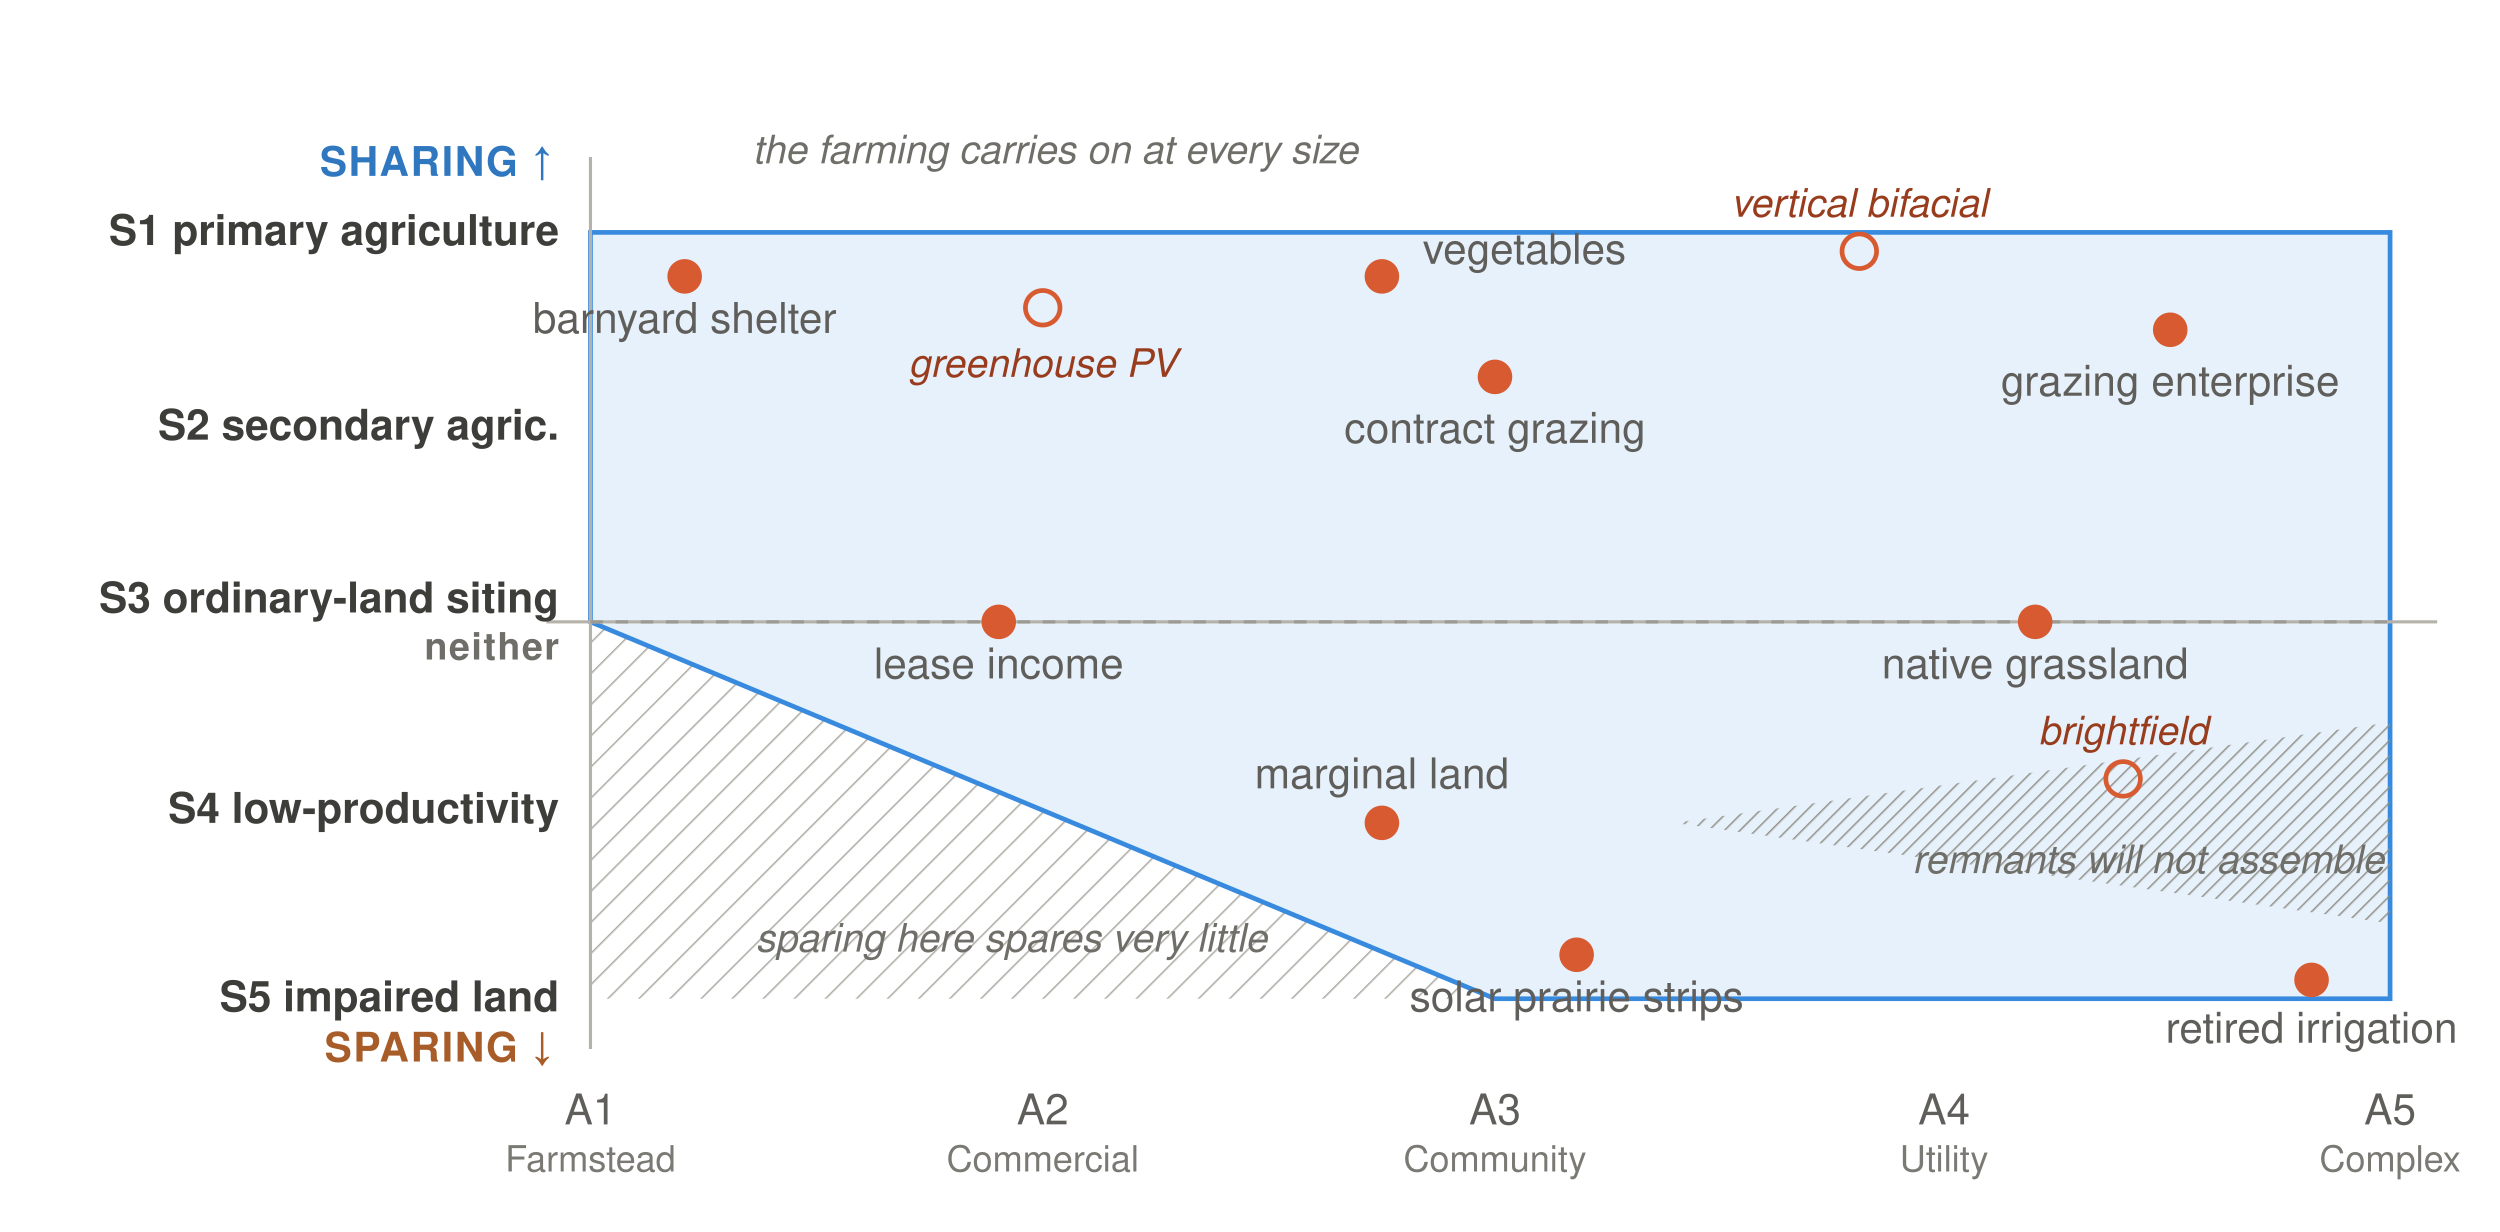
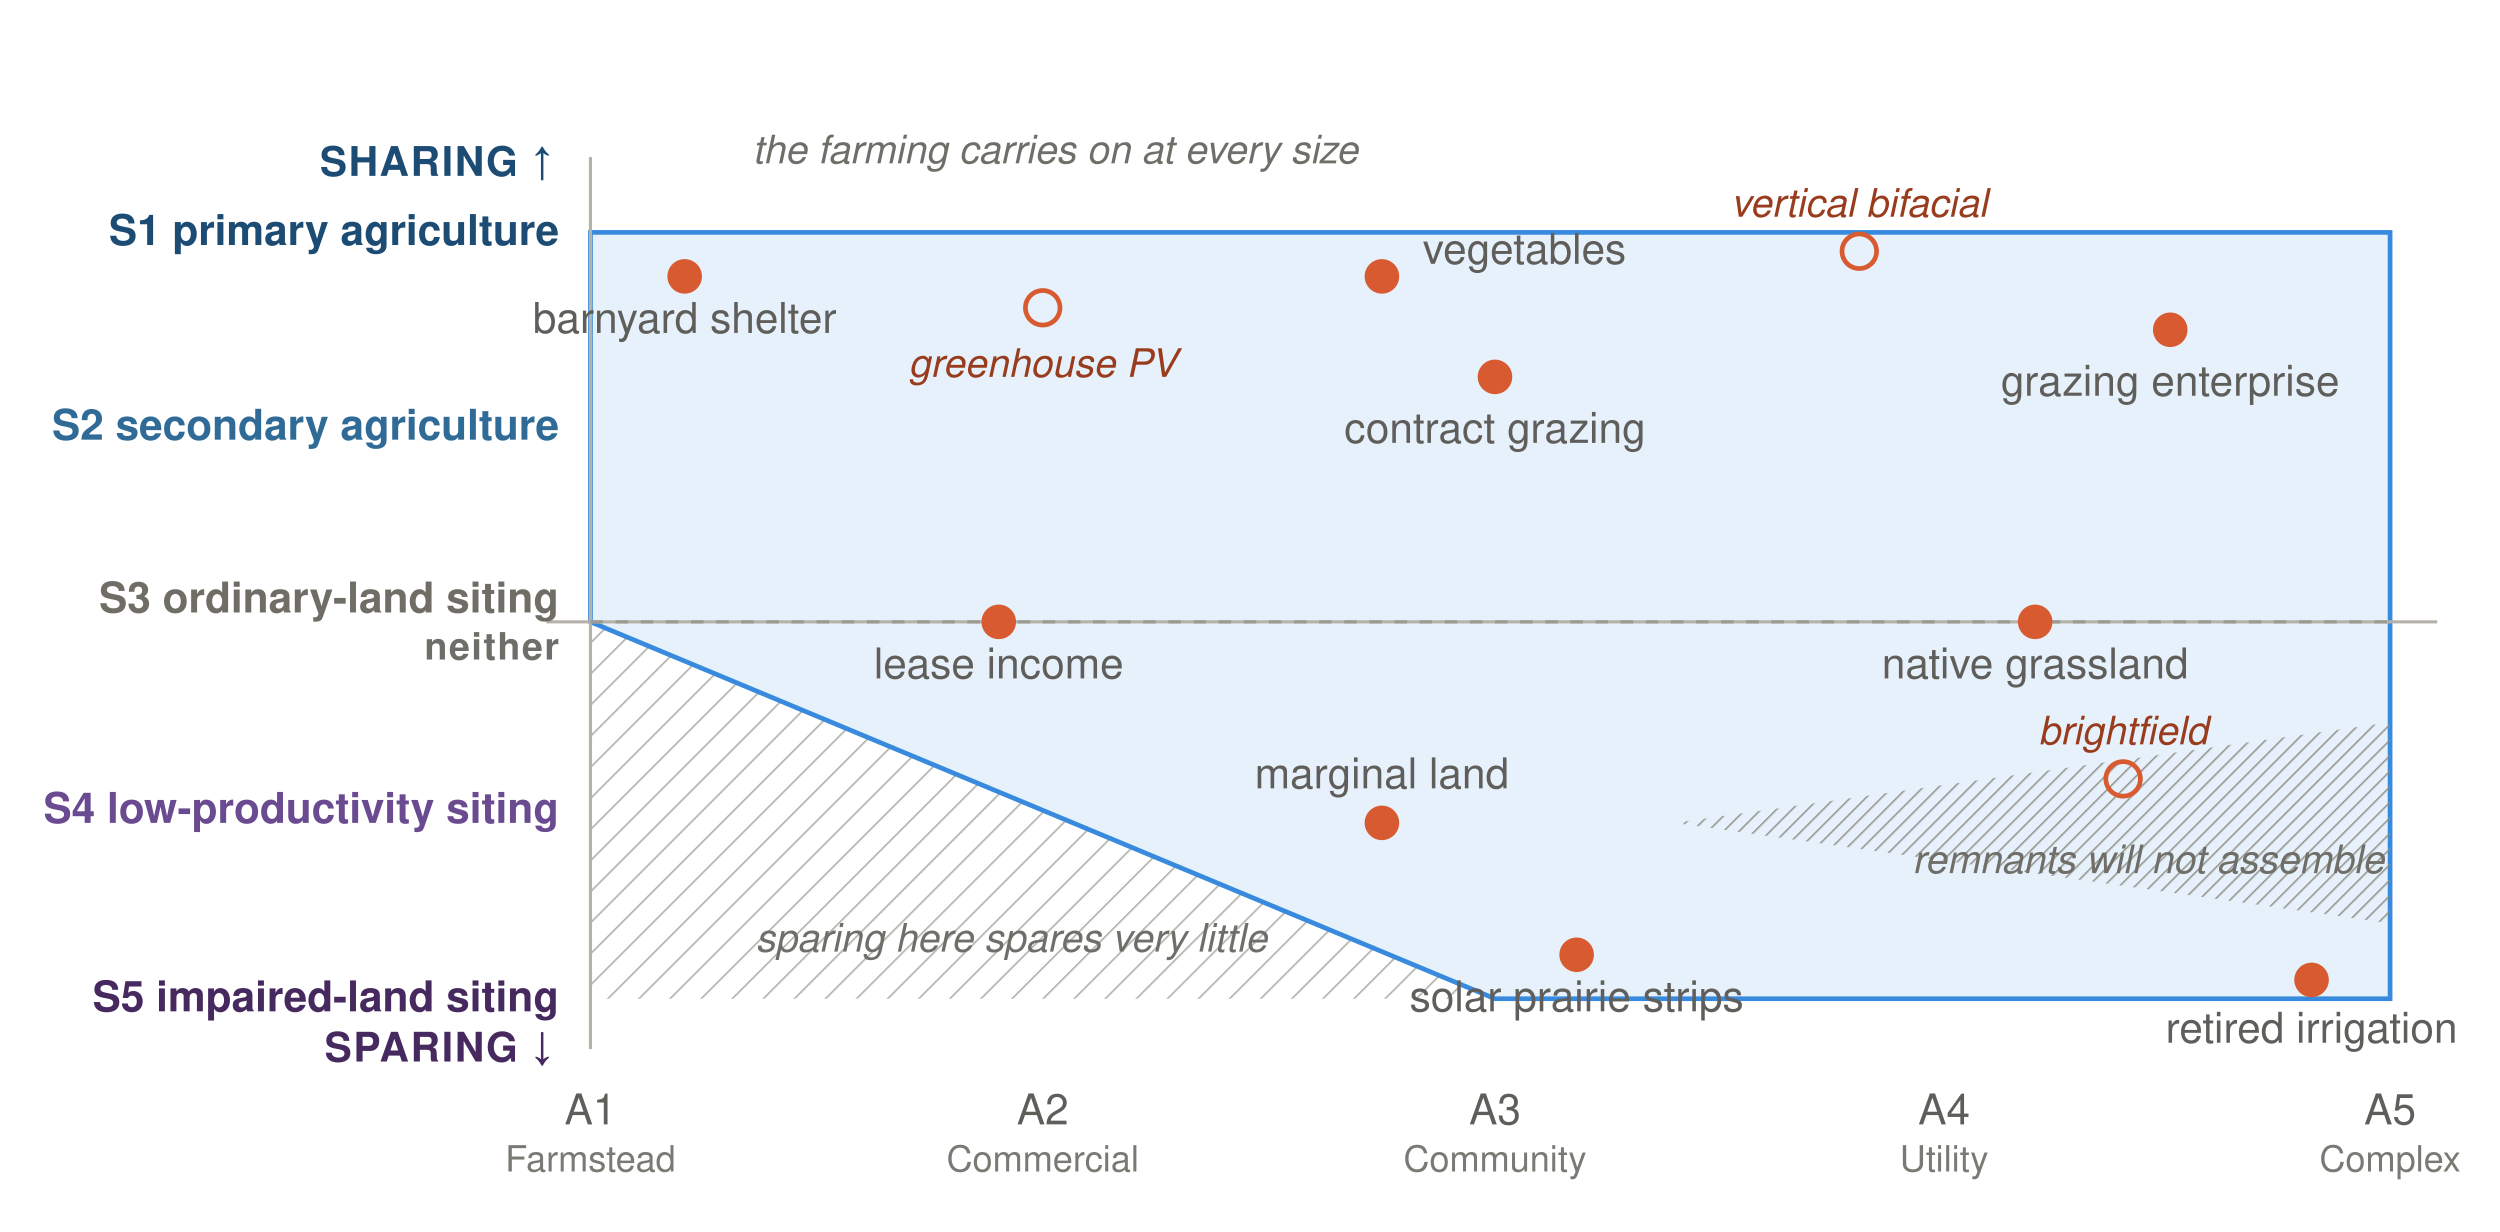
<svg xmlns="http://www.w3.org/2000/svg" width="796" height="392" viewBox="-36 0 796 392" role="img">
  <defs>
    <pattern id="hatchL" width="7" height="7" patternTransform="rotate(45)" patternUnits="userSpaceOnUse">
      <line x1="0" y1="0" x2="0" y2="7" stroke="#8f8d84" stroke-width="1" />
    </pattern>
    <pattern id="hatchD" width="3.5" height="3.5" patternTransform="rotate(45)" patternUnits="userSpaceOnUse">
      <line x1="0" y1="0" x2="0" y2="3.5" stroke="#8f8d84" stroke-width="1" />
    </pattern>
  </defs>
  <style>
text{font-family:ui-sans-serif,system-ui,-apple-system,"Segoe UI",Helvetica,Arial,sans-serif}
.ts{font-size:13.5px;fill:#5f5e5a}.rl{font-size:13.5px;font-weight:600;fill:#3d3d3a}
+ .s1{fill:#1c4c73}.s2{fill:#2f6b96}.s3{fill:#6f6d66}.s4{fill:#6a4a91}.s5{fill:#46295f}
.an{font-size:11.5px;fill:#7a7973}
.ex{font-size:12.5px;font-style:italic;fill:#993C1D}.gy{font-size:12.5px;font-style:italic;fill:#6f6e68}
- .dir{font-size:13px;font-weight:700;letter-spacing:.04em;fill:#2f77bf}
- .dir2{font-size:13px;font-weight:700;letter-spacing:.04em;fill:#a85c28}
+ .dir{font-size:13px;font-weight:700;letter-spacing:.04em;fill:#1c4c73}
+ .dir2{font-size:13px;font-weight:700;letter-spacing:.04em;fill:#46295f}
.ctr{font-size:12px;font-weight:600;letter-spacing:.04em;fill:#6f6e68}
.ax{stroke:#b4b2a9;stroke-width:1}.cen{stroke:#9c9a92;stroke-width:1;stroke-dasharray:4 4}
</style>
  <polygon points="152,198 440,318 152,318" fill="url(#hatchL)" opacity="0.7" />
  <polygon points="152,74 725,74 725,318 440,318 152,198" fill="#E6F1FB" stroke="#378ADD" stroke-width="1.5" />
  <polygon points="497,262 725,230 725,294" fill="url(#hatchD)" opacity="0.9" />
  <line class="ax" x1="152" y1="50" x2="152" y2="334" />
  <line class="ax" x1="138" y1="198" x2="740" y2="198" />
  <line class="cen" x1="152" y1="198" x2="725" y2="198" />
  <text class="dir" x="140" y="56" text-anchor="end">SHARING ↑</text>
  <text class="dir2" x="140" y="338" text-anchor="end">SPARING ↓</text>
-   <text class="rl" x="142" y="78" text-anchor="end">S1 primary agriculture</text>
-   <text class="rl" x="142" y="140" text-anchor="end">S2 secondary agric.</text>
-   <text class="rl" x="142" y="195" text-anchor="end">S3 ordinary-land siting</text>
+   <text class="rl s1" x="142" y="78" text-anchor="end">S1 primary agriculture</text>
+   <text class="rl s2" x="142" y="140" text-anchor="end">S2 secondary agriculture</text>
+   <text class="rl s3" x="142" y="195" text-anchor="end">S3 ordinary-land siting</text>
  <text class="ctr" x="142" y="210" text-anchor="end">neither</text>
-   <text class="rl" x="142" y="262" text-anchor="end">S4 low-productivity</text>
-   <text class="rl" x="142" y="322" text-anchor="end">S5 impaired land</text>
+   <text class="rl s4" x="142" y="262" text-anchor="end">S4 low-productivity siting</text>
+   <text class="rl s5" x="142" y="322" text-anchor="end">S5 impaired-land siting</text>
  <text class="ts" x="152" y="358" text-anchor="middle">A1</text>
  <text class="an" x="152" y="373" text-anchor="middle">Farmstead</text>
  <text class="ts" x="296" y="358" text-anchor="middle">A2</text>
  <text class="an" x="296" y="373" text-anchor="middle">Commercial</text>
  <text class="ts" x="440" y="358" text-anchor="middle">A3</text>
  <text class="an" x="440" y="373" text-anchor="middle">Community</text>
  <text class="ts" x="583" y="358" text-anchor="middle">A4</text>
  <text class="an" x="583" y="373" text-anchor="middle">Utility</text>
  <text class="ts" x="725" y="358" text-anchor="middle">A5</text>
  <text class="an" x="725" y="373" text-anchor="middle">Complex</text>
  <text class="gy" x="300" y="52" text-anchor="middle">the farming carries on at every size</text>
  <text class="gy" x="286" y="303" text-anchor="middle">sparing here spares very little</text>
  <text class="gy" x="648" y="278" text-anchor="middle">remnants will not assemble</text>
  <circle cx="182" cy="88" r="5.5" fill="#D85A30" />
  <text class="ts" x="182" y="106" text-anchor="middle" fill="#993C1D">barnyard shelter</text>
  <circle cx="404" cy="88" r="5.5" fill="#D85A30" />
  <text class="ts" x="417" y="84" text-anchor="start" fill="#993C1D">vegetables</text>
  <circle cx="655" cy="105" r="5.5" fill="#D85A30" />
  <text class="ts" x="655" y="126" text-anchor="middle" fill="#993C1D">grazing enterprise</text>
  <circle cx="440" cy="120" r="5.5" fill="#D85A30" />
  <text class="ts" x="440" y="141" text-anchor="middle" fill="#993C1D">contract grazing</text>
  <circle cx="282" cy="198" r="5.5" fill="#D85A30" />
  <text class="ts" x="282" y="216" text-anchor="middle" fill="#993C1D">lease income</text>
  <circle cx="612" cy="198" r="5.5" fill="#D85A30" />
  <text class="ts" x="612" y="216" text-anchor="middle" fill="#993C1D">native grassland</text>
  <circle cx="404" cy="262" r="5.5" fill="#D85A30" />
  <text class="ts" x="404" y="251" text-anchor="middle" fill="#993C1D">marginal land</text>
  <circle cx="466" cy="304" r="5.5" fill="#D85A30" />
  <text class="ts" x="466" y="322" text-anchor="middle" fill="#993C1D">solar prairie strips</text>
  <circle cx="700" cy="312" r="5.5" fill="#D85A30" />
  <text class="ts" x="700" y="332" text-anchor="middle" fill="#993C1D">retired irrigation</text>
  <circle cx="296" cy="98" r="5.5" fill="none" stroke="#D85A30" stroke-width="1.5" />
  <text class="ex" x="296" y="120" text-anchor="middle">greenhouse PV</text>
  <circle cx="556" cy="80" r="5.5" fill="none" stroke="#D85A30" stroke-width="1.5" />
  <text class="ex" x="556" y="69" text-anchor="middle">vertical bifacial</text>
  <circle cx="640" cy="248" r="5.5" fill="none" stroke="#D85A30" stroke-width="1.5" />
  <text class="ex" x="640" y="237" text-anchor="middle">brightfield</text>
</svg>
